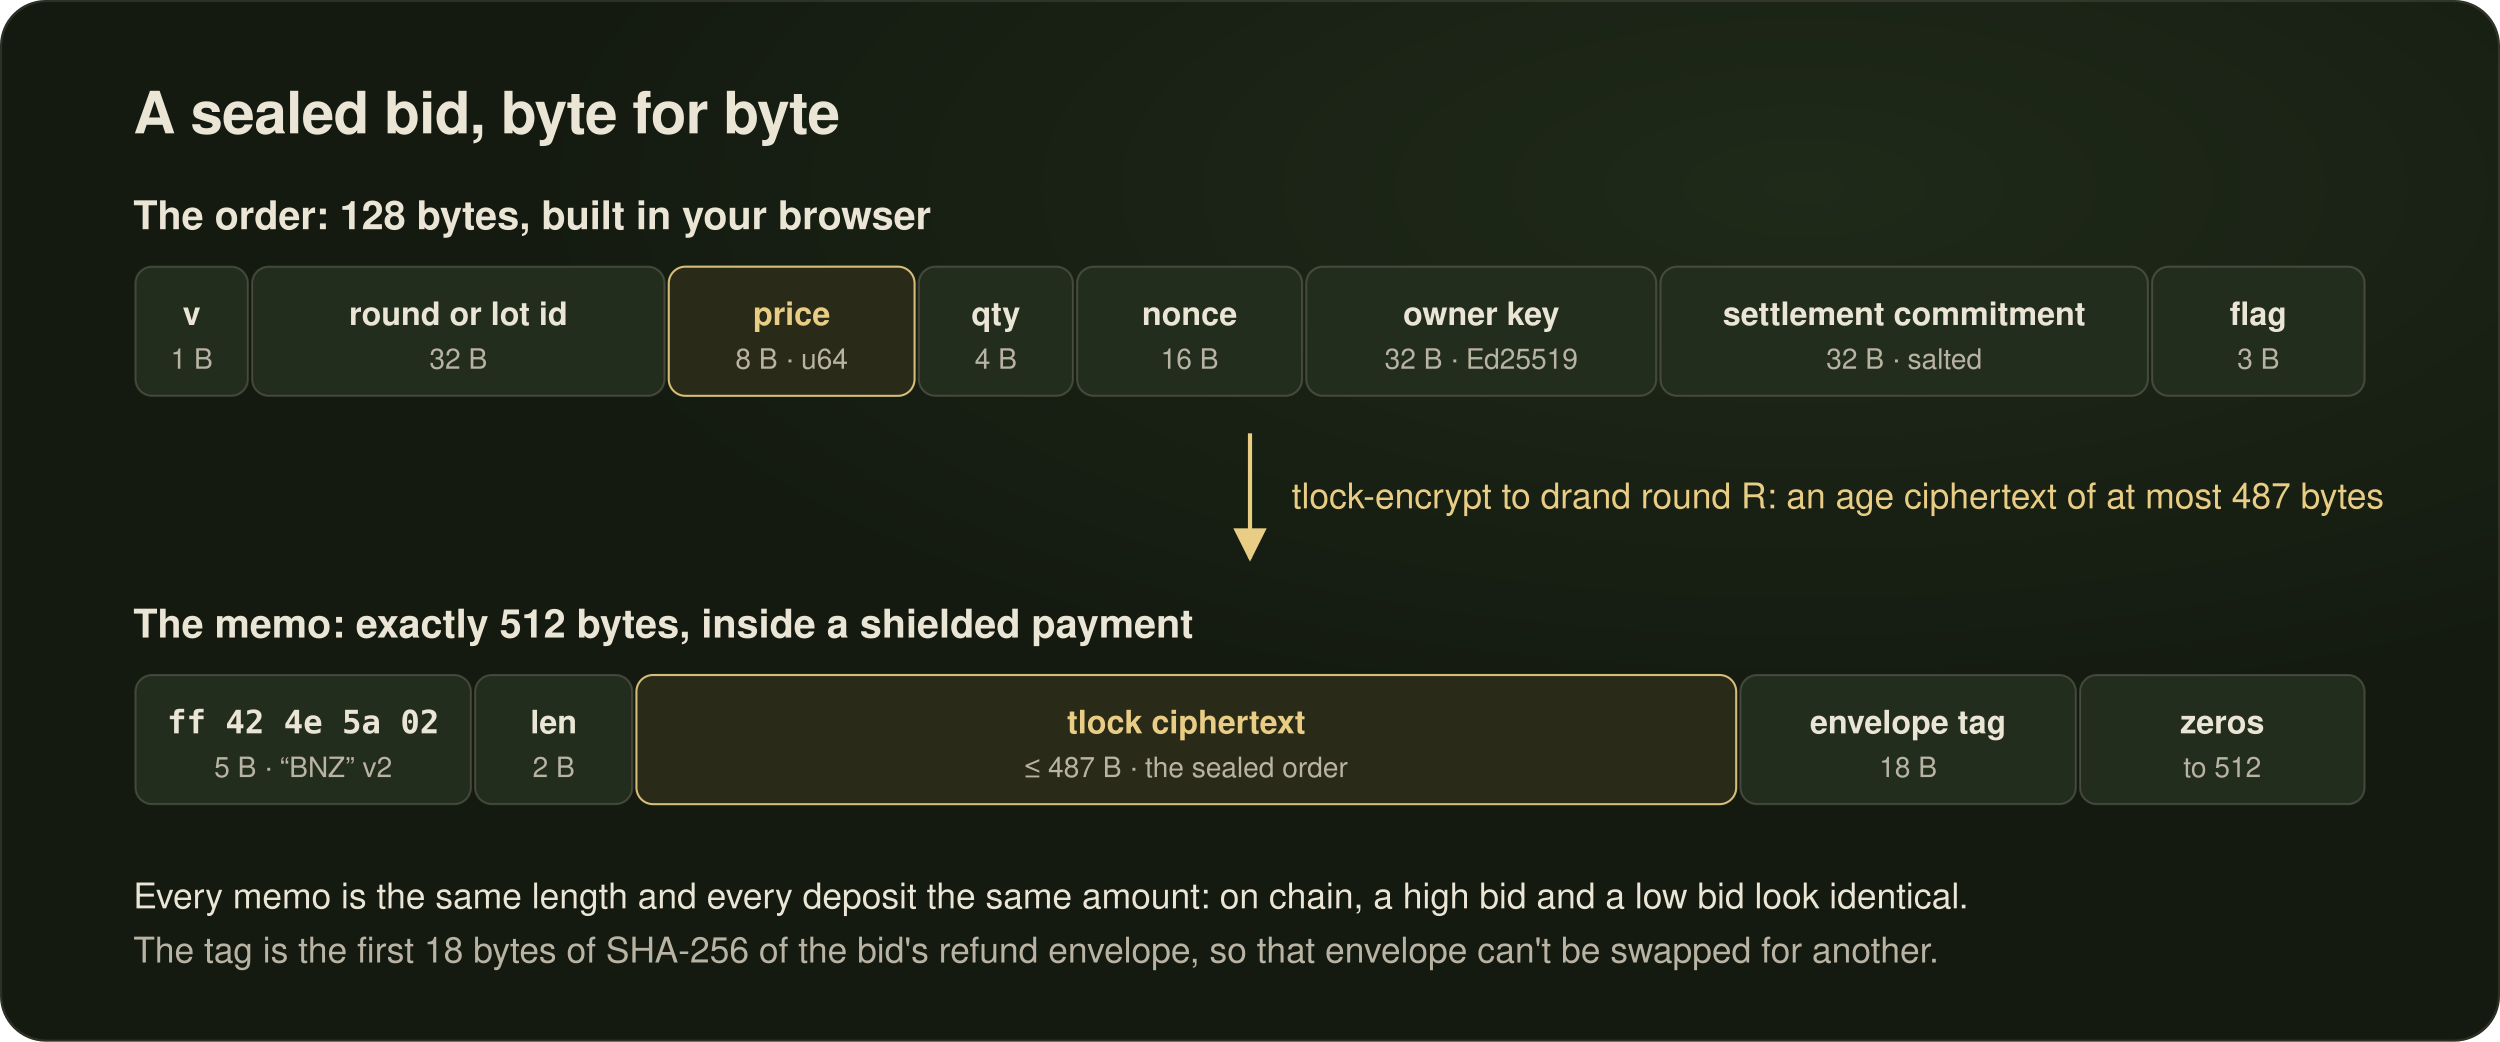
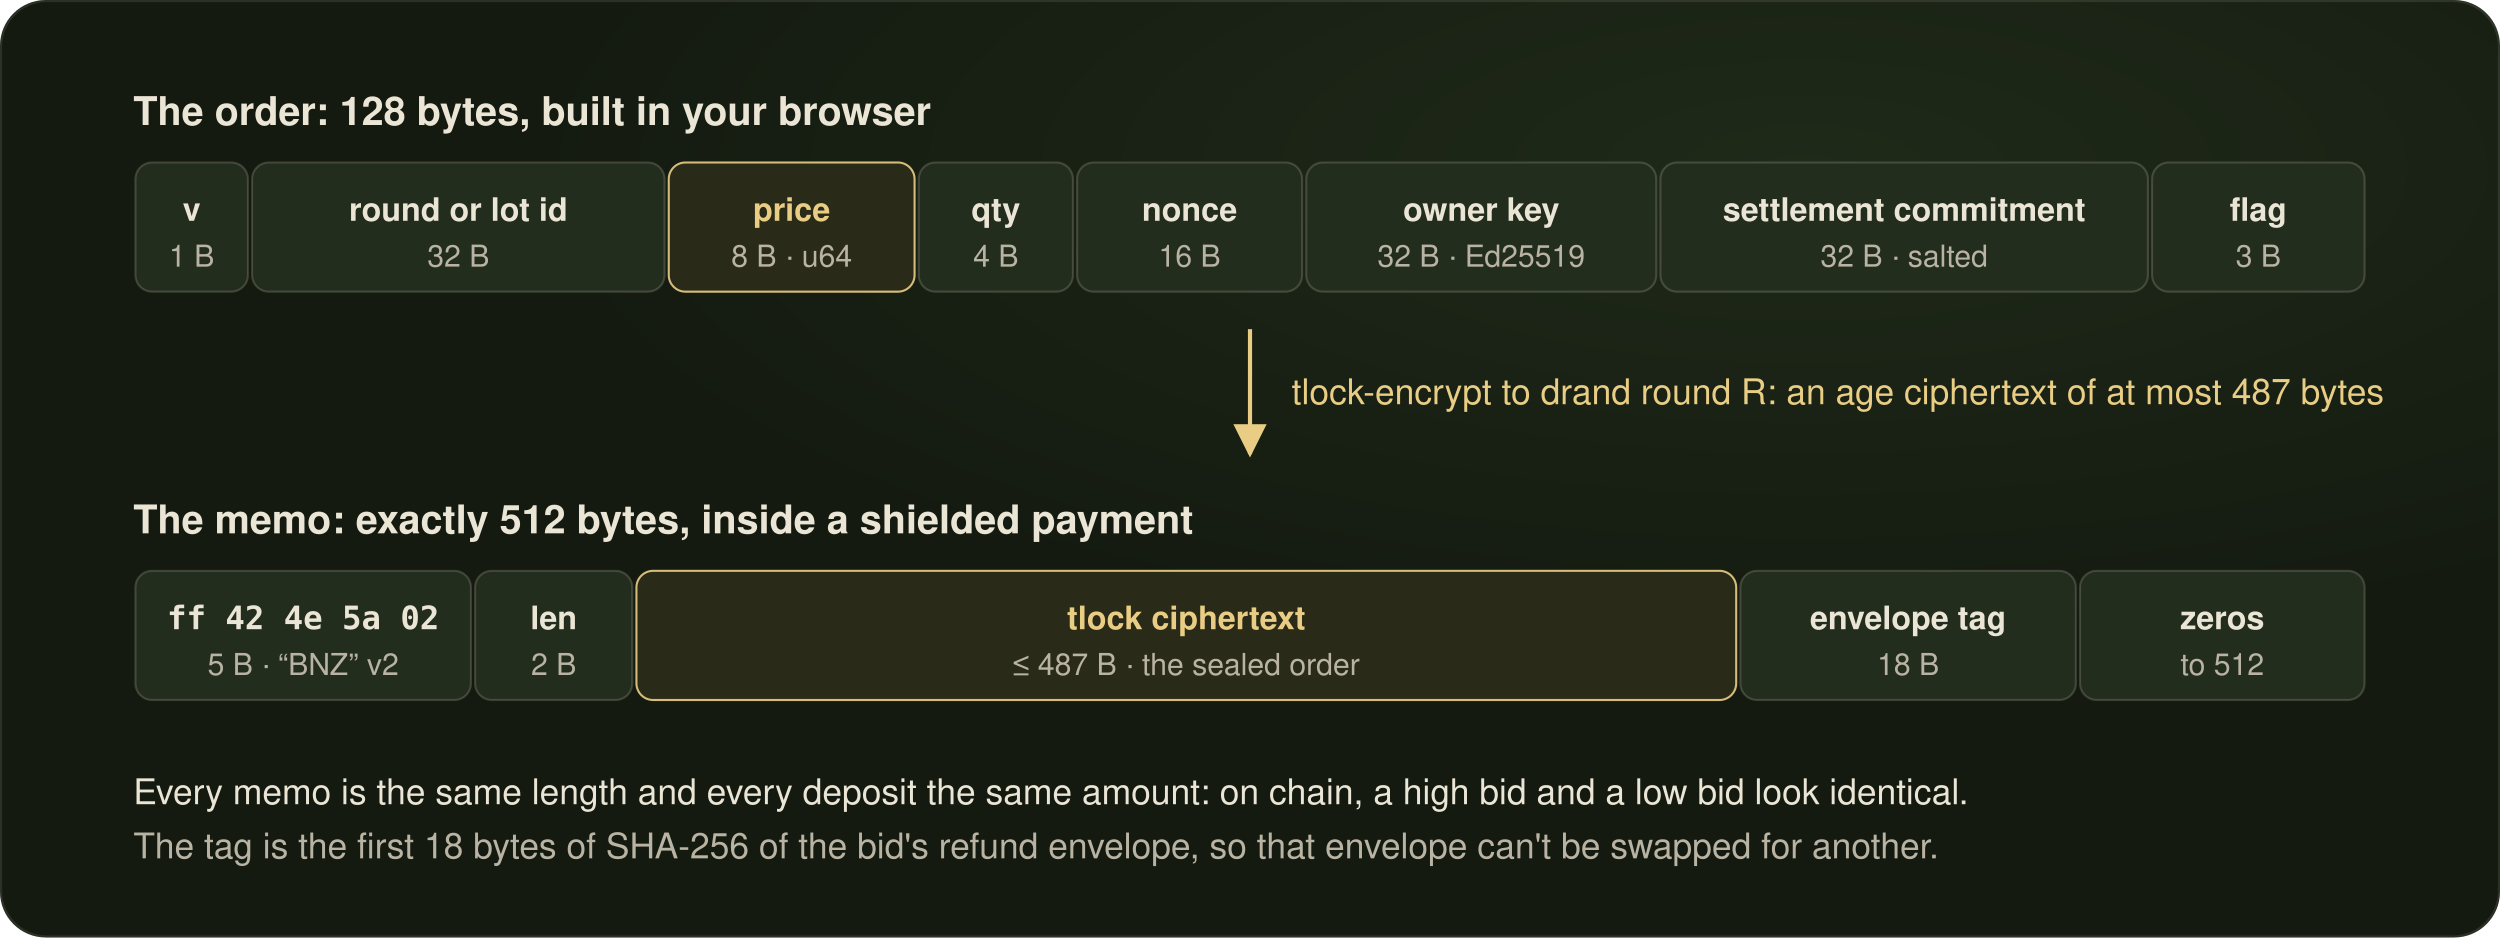
- <svg xmlns="http://www.w3.org/2000/svg" width="1200" height="500" viewBox="0 0 1200 500" role="img" aria-label="The 128-byte order (version, round id, price, quantity, nonce, owner key, settlement commitment, flag) is tlock-encrypted and carried in a 512-byte memo: magic, length, ciphertext, envelope tag, zero padding." font-family="'Helvetica Neue',Helvetica,Arial,sans-serif">
+ <svg xmlns="http://www.w3.org/2000/svg" width="1200" height="450" viewBox="0 0 1200 450" role="img" aria-label="The 128-byte order (version, round id, price, quantity, nonce, owner key, settlement commitment, flag) is tlock-encrypted and carried in a 512-byte memo: magic, length, ciphertext, envelope tag, zero padding." font-family="'Helvetica Neue',Helvetica,Arial,sans-serif">
  <defs>
    <linearGradient id="chrome" x1="0" y1="0" x2="1" y2="0.36">
      <stop offset="0" stop-color="#a99f86" />
      <stop offset=".3" stop-color="#fbf6e8" />
      <stop offset=".52" stop-color="#c2b799" />
      <stop offset=".74" stop-color="#f4eedd" />
      <stop offset="1" stop-color="#a99f86" />
    </linearGradient>
    <linearGradient id="goldc" x1="0" y1="0" x2="1" y2="0.36">
      <stop offset="0" stop-color="#b89a52" />
      <stop offset=".35" stop-color="#f6e2a6" />
      <stop offset=".6" stop-color="#d9b866" />
      <stop offset="1" stop-color="#b89a52" />
    </linearGradient>
    <linearGradient id="paper" x1="0" y1="0" x2="1" y2="1">
      <stop offset="0" stop-color="#f4efe2" />
      <stop offset="1" stop-color="#d9d1bd" />
    </linearGradient>
    <radialGradient id="night" cx="72%" cy="18%" r="85%">
      <stop offset="0" stop-color="#1f2a19" />
      <stop offset=".6" stop-color="#141a10" />
    </radialGradient>
    <marker id="arrow" viewBox="0 0 10 10" refX="9" refY="5" markerWidth="8" markerHeight="8" orient="auto-start-reverse">
      <path d="M0 0L10 5L0 10z" fill="#b9b3a3" />
    </marker>
    <marker id="arrowg" viewBox="0 0 10 10" refX="9" refY="5" markerWidth="8" markerHeight="8" orient="auto-start-reverse">
      <path d="M0 0L10 5L0 10z" fill="#e9cd84" />
    </marker>
  </defs>
-   <rect width="1200" height="500" rx="22" fill="url(#night)" />
-   <text x="64" y="64" font-size="28" fill="#ebe5d6" font-weight="600" letter-spacing="-.3">A sealed bid, byte for byte</text>
-   <text x="64" y="110" font-size="19" fill="#ebe5d6" font-weight="600">The order: 128 bytes, built in your browser</text>
-   <rect x="65" y="128" width="54" height="62" rx="8" fill="#232d1d" stroke="#ddd6c6" stroke-opacity="0.2" />
-   <text x="92" y="156" font-size="15.5" fill="#ebe5d6" text-anchor="middle" font-weight="600">v</text>
-   <text x="92" y="177" font-size="13.5" fill="#b9b3a3" text-anchor="middle">1 B</text>
-   <rect x="121" y="128" width="198" height="62" rx="8" fill="#232d1d" stroke="#ddd6c6" stroke-opacity="0.2" />
-   <text x="220" y="156" font-size="15.5" fill="#ebe5d6" text-anchor="middle" font-weight="600">round or lot id</text>
-   <text x="220" y="177" font-size="13.5" fill="#b9b3a3" text-anchor="middle">32 B</text>
-   <rect x="321" y="128" width="118" height="62" rx="8" fill="#2a2a18" stroke="#e9cd84" stroke-opacity="0.9" />
-   <text x="380" y="156" font-size="15.5" fill="#e9cd84" text-anchor="middle" font-weight="600">price</text>
-   <text x="380" y="177" font-size="13.5" fill="#b9b3a3" text-anchor="middle">8 B · u64</text>
-   <rect x="441" y="128" width="74" height="62" rx="8" fill="#232d1d" stroke="#ddd6c6" stroke-opacity="0.2" />
-   <text x="478" y="156" font-size="15.5" fill="#ebe5d6" text-anchor="middle" font-weight="600">qty</text>
-   <text x="478" y="177" font-size="13.5" fill="#b9b3a3" text-anchor="middle">4 B</text>
-   <rect x="517" y="128" width="108" height="62" rx="8" fill="#232d1d" stroke="#ddd6c6" stroke-opacity="0.2" />
-   <text x="571" y="156" font-size="15.5" fill="#ebe5d6" text-anchor="middle" font-weight="600">nonce</text>
-   <text x="571" y="177" font-size="13.5" fill="#b9b3a3" text-anchor="middle">16 B</text>
-   <rect x="627" y="128" width="168" height="62" rx="8" fill="#232d1d" stroke="#ddd6c6" stroke-opacity="0.2" />
-   <text x="711" y="156" font-size="15.5" fill="#ebe5d6" text-anchor="middle" font-weight="600">owner key</text>
-   <text x="711" y="177" font-size="13.5" fill="#b9b3a3" text-anchor="middle">32 B · Ed25519</text>
-   <rect x="797" y="128" width="234" height="62" rx="8" fill="#232d1d" stroke="#ddd6c6" stroke-opacity="0.2" />
-   <text x="914" y="156" font-size="15.5" fill="#ebe5d6" text-anchor="middle" font-weight="600">settlement commitment</text>
-   <text x="914" y="177" font-size="13.5" fill="#b9b3a3" text-anchor="middle">32 B · salted</text>
-   <rect x="1033" y="128" width="102" height="62" rx="8" fill="#232d1d" stroke="#ddd6c6" stroke-opacity="0.2" />
-   <text x="1084" y="156" font-size="15.5" fill="#ebe5d6" text-anchor="middle" font-weight="600">flag</text>
-   <text x="1084" y="177" font-size="13.5" fill="#b9b3a3" text-anchor="middle">3 B</text>
-   <line x1="600" y1="208" x2="600" y2="268" stroke="#e9cd84" stroke-width="2" marker-end="url(#arrowg)" />
-   <text x="620" y="244" font-size="17" fill="#e9cd84">tlock-encrypt to drand round R: an age ciphertext of at most 487 bytes</text>
-   <text x="64" y="306" font-size="19" fill="#ebe5d6" font-weight="600">The memo: exactly 512 bytes, inside a shielded payment</text>
-   <rect x="65" y="324" width="161.042" height="62" rx="8" fill="#232d1d" stroke="#ddd6c6" stroke-opacity="0.2" />
-   <text x="145.521" y="352" font-size="15.5" fill="#ebe5d6" text-anchor="middle" font-weight="600" font-family="ui-monospace,SFMono-Regular,Menlo,Consolas,monospace">ff 42 4e 5a 02</text>
-   <text x="145.521" y="373" font-size="13.5" fill="#b9b3a3" text-anchor="middle">5 B · “BNZ” v2</text>
-   <rect x="228.042" y="324" width="75.445" height="62" rx="8" fill="#232d1d" stroke="#ddd6c6" stroke-opacity="0.2" />
-   <text x="265.764" y="352" font-size="15.5" fill="#ebe5d6" text-anchor="middle" font-weight="600">len</text>
-   <text x="265.764" y="373" font-size="13.5" fill="#b9b3a3" text-anchor="middle">2 B</text>
-   <rect x="305.487" y="324" width="527.886" height="62" rx="8" fill="#2a2a18" stroke="#e9cd84" stroke-opacity="0.9" />
-   <text x="569.43" y="352" font-size="15.5" fill="#e9cd84" text-anchor="middle" font-weight="600">tlock ciphertext</text>
-   <text x="569.43" y="373" font-size="13.5" fill="#b9b3a3" text-anchor="middle">≤ 487 B · the sealed order</text>
-   <rect x="835.373" y="324" width="161.042" height="62" rx="8" fill="#232d1d" stroke="#ddd6c6" stroke-opacity="0.2" />
-   <text x="915.894" y="352" font-size="15.5" fill="#ebe5d6" text-anchor="middle" font-weight="600">envelope tag</text>
-   <text x="915.894" y="373" font-size="13.5" fill="#b9b3a3" text-anchor="middle">18 B</text>
-   <rect x="998.414" y="324" width="136.586" height="62" rx="8" fill="#232d1d" stroke="#ddd6c6" stroke-opacity="0.2" />
-   <text x="1066.707" y="352" font-size="15.5" fill="#ebe5d6" text-anchor="middle" font-weight="600">zeros</text>
-   <text x="1066.707" y="373" font-size="13.5" fill="#b9b3a3" text-anchor="middle">to 512</text>
-   <text x="64" y="436" font-size="17" fill="#ebe5d6">Every memo is the same length and every deposit the same amount: on chain, a high bid and a low bid look identical.</text>
-   <text x="64" y="462" font-size="17" fill="#b9b3a3">The tag is the first 18 bytes of SHA-256 of the bid's refund envelope, so that envelope can't be swapped for another.</text>
-   <rect x=".5" y=".5" width="1199" height="499" rx="22" fill="none" stroke="#ddd6c6" stroke-opacity=".12" />
+   <rect width="1200" height="450" rx="22" fill="url(#night)" />
+   <g transform="translate(0 -50)">
+     <text x="64" y="110" font-size="19" fill="#ebe5d6" font-weight="600">The order: 128 bytes, built in your browser</text>
+     <rect x="65" y="128" width="54" height="62" rx="8" fill="#232d1d" stroke="#ddd6c6" stroke-opacity="0.2" />
+     <text x="92" y="156" font-size="15.5" fill="#ebe5d6" text-anchor="middle" font-weight="600">v</text>
+     <text x="92" y="178" font-size="14.5" fill="#b9b3a3" text-anchor="middle">1 B</text>
+     <rect x="121" y="128" width="198" height="62" rx="8" fill="#232d1d" stroke="#ddd6c6" stroke-opacity="0.2" />
+     <text x="220" y="156" font-size="15.5" fill="#ebe5d6" text-anchor="middle" font-weight="600">round or lot id</text>
+     <text x="220" y="178" font-size="14.5" fill="#b9b3a3" text-anchor="middle">32 B</text>
+     <rect x="321" y="128" width="118" height="62" rx="8" fill="#2a2a18" stroke="#e9cd84" stroke-opacity="0.9" />
+     <text x="380" y="156" font-size="15.5" fill="#e9cd84" text-anchor="middle" font-weight="600">price</text>
+     <text x="380" y="178" font-size="14.5" fill="#b9b3a3" text-anchor="middle">8 B · u64</text>
+     <rect x="441" y="128" width="74" height="62" rx="8" fill="#232d1d" stroke="#ddd6c6" stroke-opacity="0.2" />
+     <text x="478" y="156" font-size="15.5" fill="#ebe5d6" text-anchor="middle" font-weight="600">qty</text>
+     <text x="478" y="178" font-size="14.5" fill="#b9b3a3" text-anchor="middle">4 B</text>
+     <rect x="517" y="128" width="108" height="62" rx="8" fill="#232d1d" stroke="#ddd6c6" stroke-opacity="0.2" />
+     <text x="571" y="156" font-size="15.5" fill="#ebe5d6" text-anchor="middle" font-weight="600">nonce</text>
+     <text x="571" y="178" font-size="14.5" fill="#b9b3a3" text-anchor="middle">16 B</text>
+     <rect x="627" y="128" width="168" height="62" rx="8" fill="#232d1d" stroke="#ddd6c6" stroke-opacity="0.2" />
+     <text x="711" y="156" font-size="15.5" fill="#ebe5d6" text-anchor="middle" font-weight="600">owner key</text>
+     <text x="711" y="178" font-size="14.5" fill="#b9b3a3" text-anchor="middle">32 B · Ed25519</text>
+     <rect x="797" y="128" width="234" height="62" rx="8" fill="#232d1d" stroke="#ddd6c6" stroke-opacity="0.2" />
+     <text x="914" y="156" font-size="15.5" fill="#ebe5d6" text-anchor="middle" font-weight="600">settlement commitment</text>
+     <text x="914" y="178" font-size="14.5" fill="#b9b3a3" text-anchor="middle">32 B · salted</text>
+     <rect x="1033" y="128" width="102" height="62" rx="8" fill="#232d1d" stroke="#ddd6c6" stroke-opacity="0.2" />
+     <text x="1084" y="156" font-size="15.5" fill="#ebe5d6" text-anchor="middle" font-weight="600">flag</text>
+     <text x="1084" y="178" font-size="14.5" fill="#b9b3a3" text-anchor="middle">3 B</text>
+     <line x1="600" y1="208" x2="600" y2="268" stroke="#e9cd84" stroke-width="2" marker-end="url(#arrowg)" />
+     <text x="620" y="244" font-size="17" fill="#e9cd84">tlock-encrypt to drand round R: an age ciphertext of at most 487 bytes</text>
+     <text x="64" y="306" font-size="19" fill="#ebe5d6" font-weight="600">The memo: exactly 512 bytes, inside a shielded payment</text>
+     <rect x="65" y="324" width="161.042" height="62" rx="8" fill="#232d1d" stroke="#ddd6c6" stroke-opacity="0.2" />
+     <text x="145.521" y="352" font-size="15.5" fill="#ebe5d6" text-anchor="middle" font-weight="600" font-family="ui-monospace,SFMono-Regular,Menlo,Consolas,monospace">ff 42 4e 5a 02</text>
+     <text x="145.521" y="374" font-size="14.5" fill="#b9b3a3" text-anchor="middle">5 B · “BNZ” v2</text>
+     <rect x="228.042" y="324" width="75.445" height="62" rx="8" fill="#232d1d" stroke="#ddd6c6" stroke-opacity="0.2" />
+     <text x="265.764" y="352" font-size="15.5" fill="#ebe5d6" text-anchor="middle" font-weight="600">len</text>
+     <text x="265.764" y="374" font-size="14.5" fill="#b9b3a3" text-anchor="middle">2 B</text>
+     <rect x="305.487" y="324" width="527.886" height="62" rx="8" fill="#2a2a18" stroke="#e9cd84" stroke-opacity="0.9" />
+     <text x="569.43" y="352" font-size="15.5" fill="#e9cd84" text-anchor="middle" font-weight="600">tlock ciphertext</text>
+     <text x="569.43" y="374" font-size="14.5" fill="#b9b3a3" text-anchor="middle">≤ 487 B · the sealed order</text>
+     <rect x="835.373" y="324" width="161.042" height="62" rx="8" fill="#232d1d" stroke="#ddd6c6" stroke-opacity="0.2" />
+     <text x="915.894" y="352" font-size="15.5" fill="#ebe5d6" text-anchor="middle" font-weight="600">envelope tag</text>
+     <text x="915.894" y="374" font-size="14.5" fill="#b9b3a3" text-anchor="middle">18 B</text>
+     <rect x="998.414" y="324" width="136.586" height="62" rx="8" fill="#232d1d" stroke="#ddd6c6" stroke-opacity="0.2" />
+     <text x="1066.707" y="352" font-size="15.5" fill="#ebe5d6" text-anchor="middle" font-weight="600">zeros</text>
+     <text x="1066.707" y="374" font-size="14.5" fill="#b9b3a3" text-anchor="middle">to 512</text>
+     <text x="64" y="436" font-size="17" fill="#ebe5d6">Every memo is the same length and every deposit the same amount: on chain, a high bid and a low bid look identical.</text>
+     <text x="64" y="462" font-size="17" fill="#b9b3a3">The tag is the first 18 bytes of SHA-256 of the bid's refund envelope, so that envelope can't be swapped for another.</text>
+   </g>
+   <rect x=".5" y=".5" width="1199" height="449" rx="22" fill="none" stroke="#ddd6c6" stroke-opacity=".12" />
</svg>
